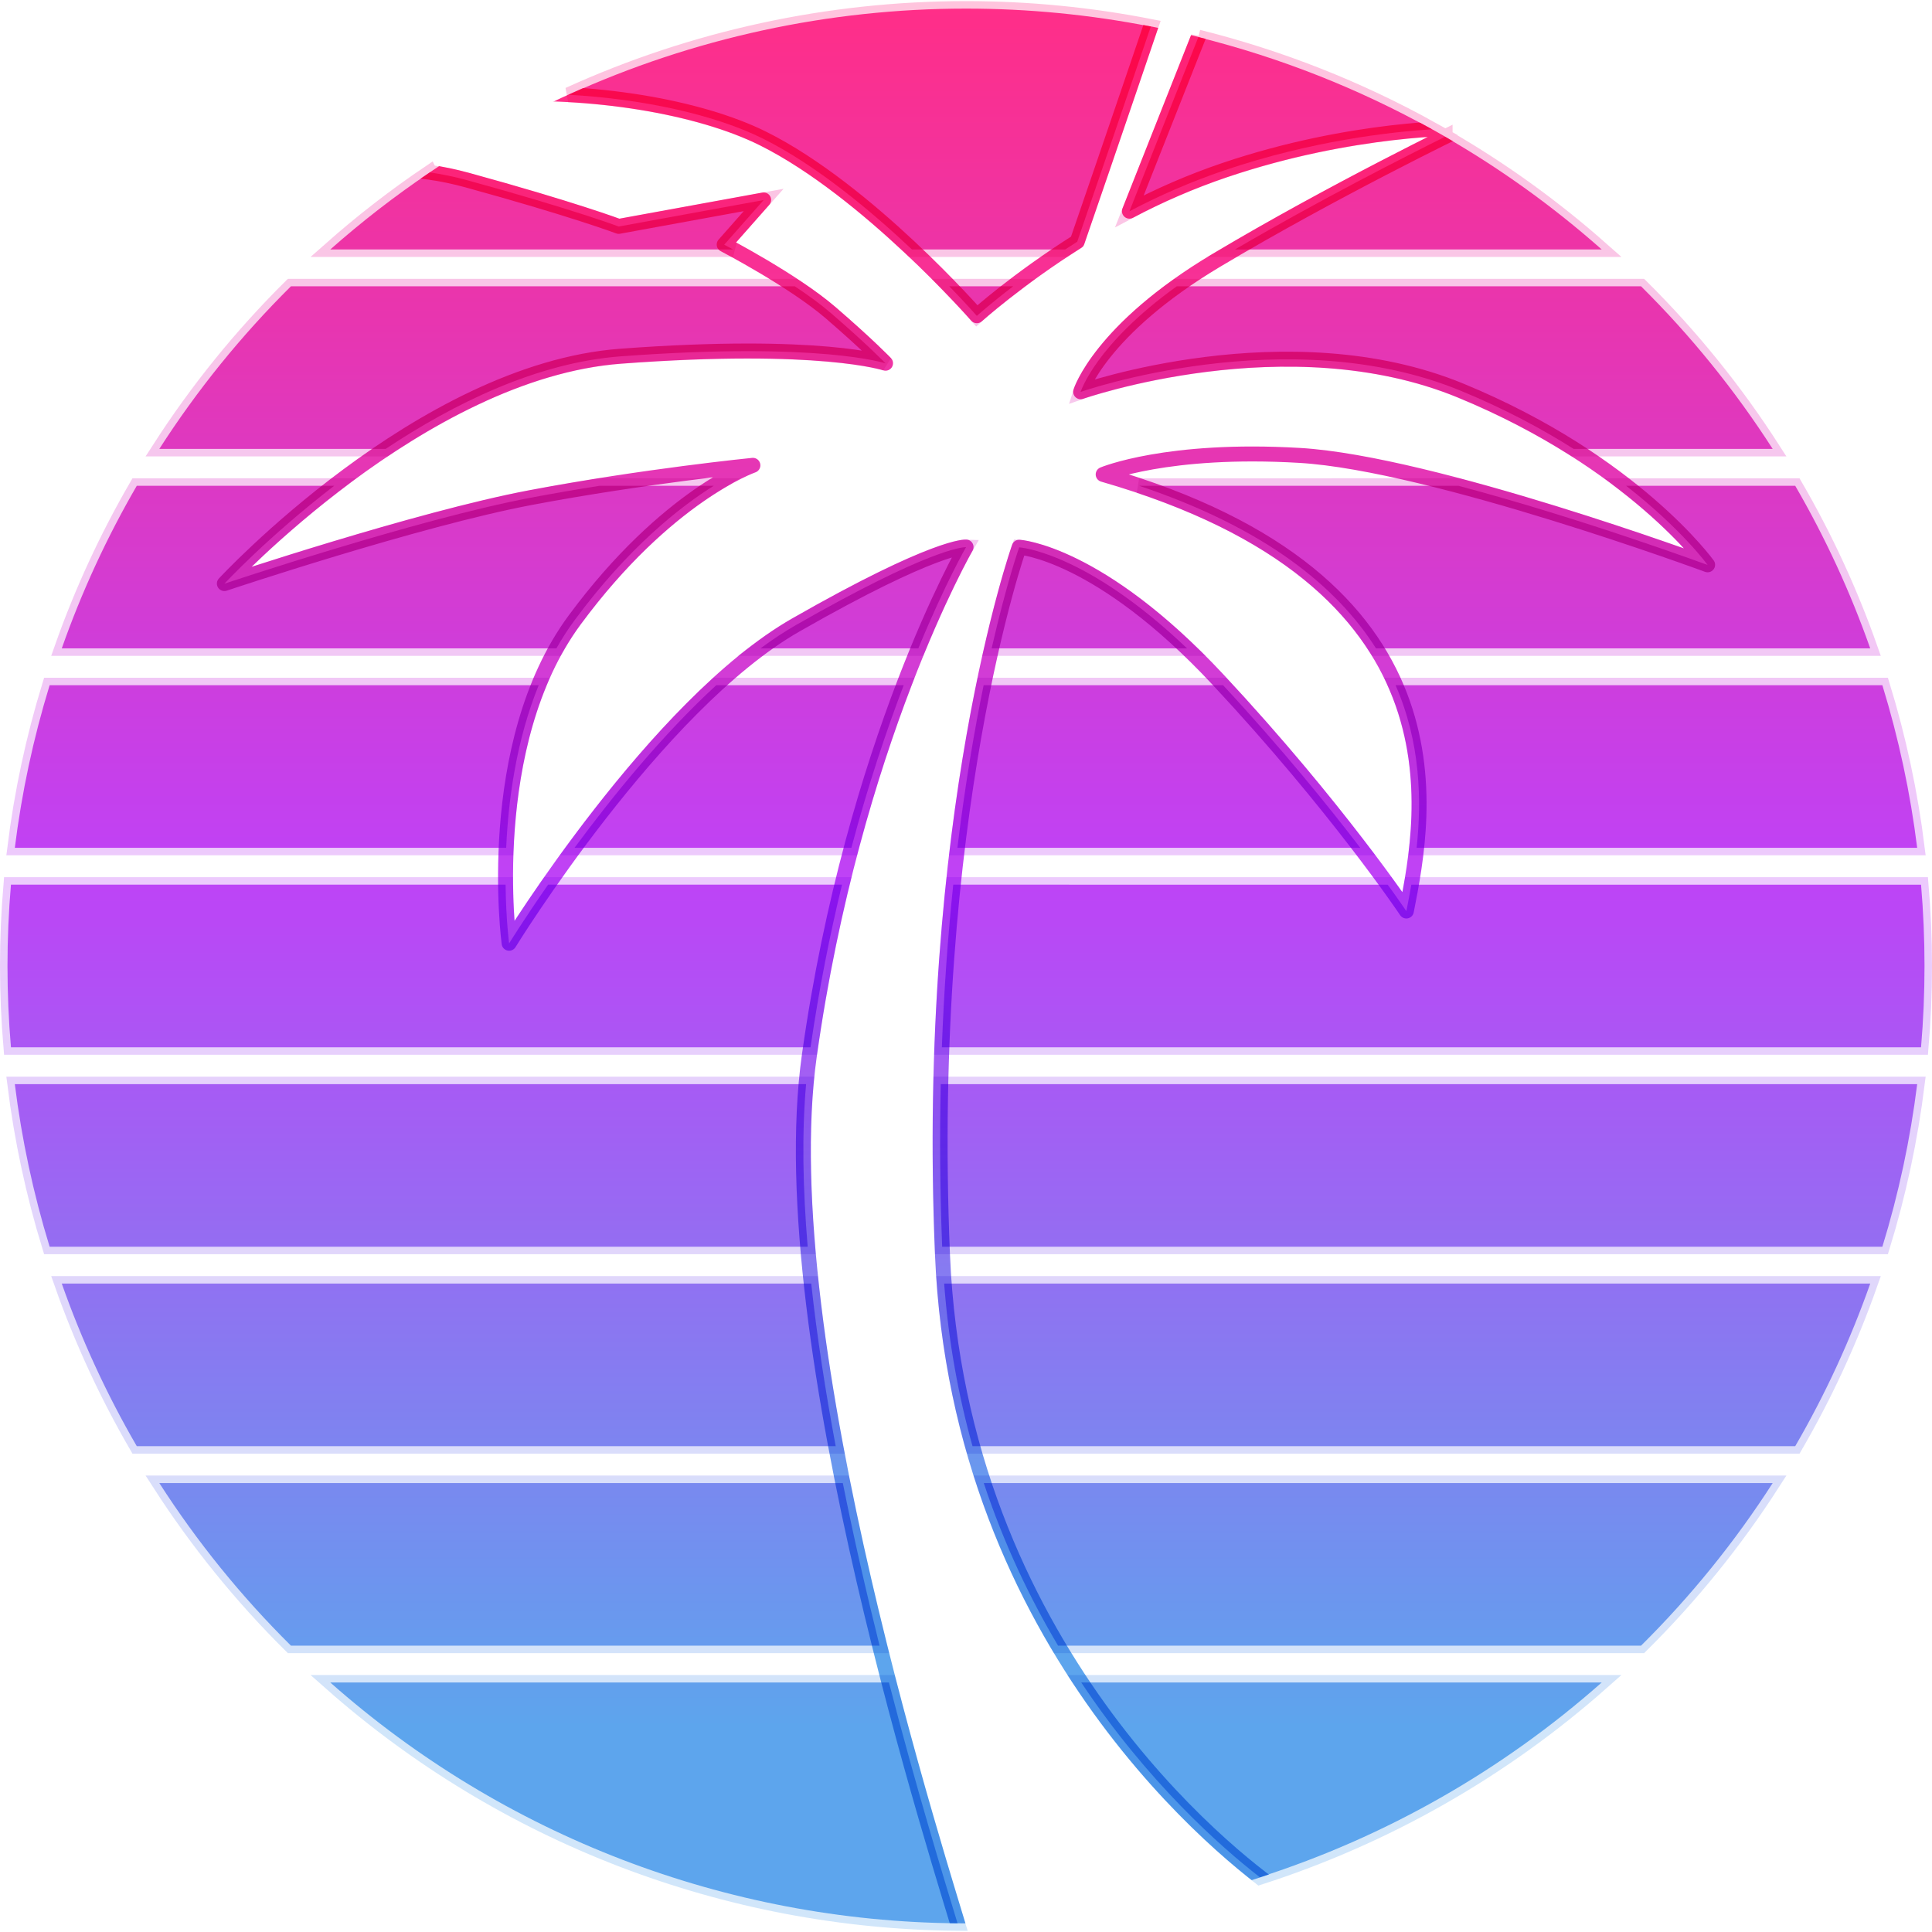
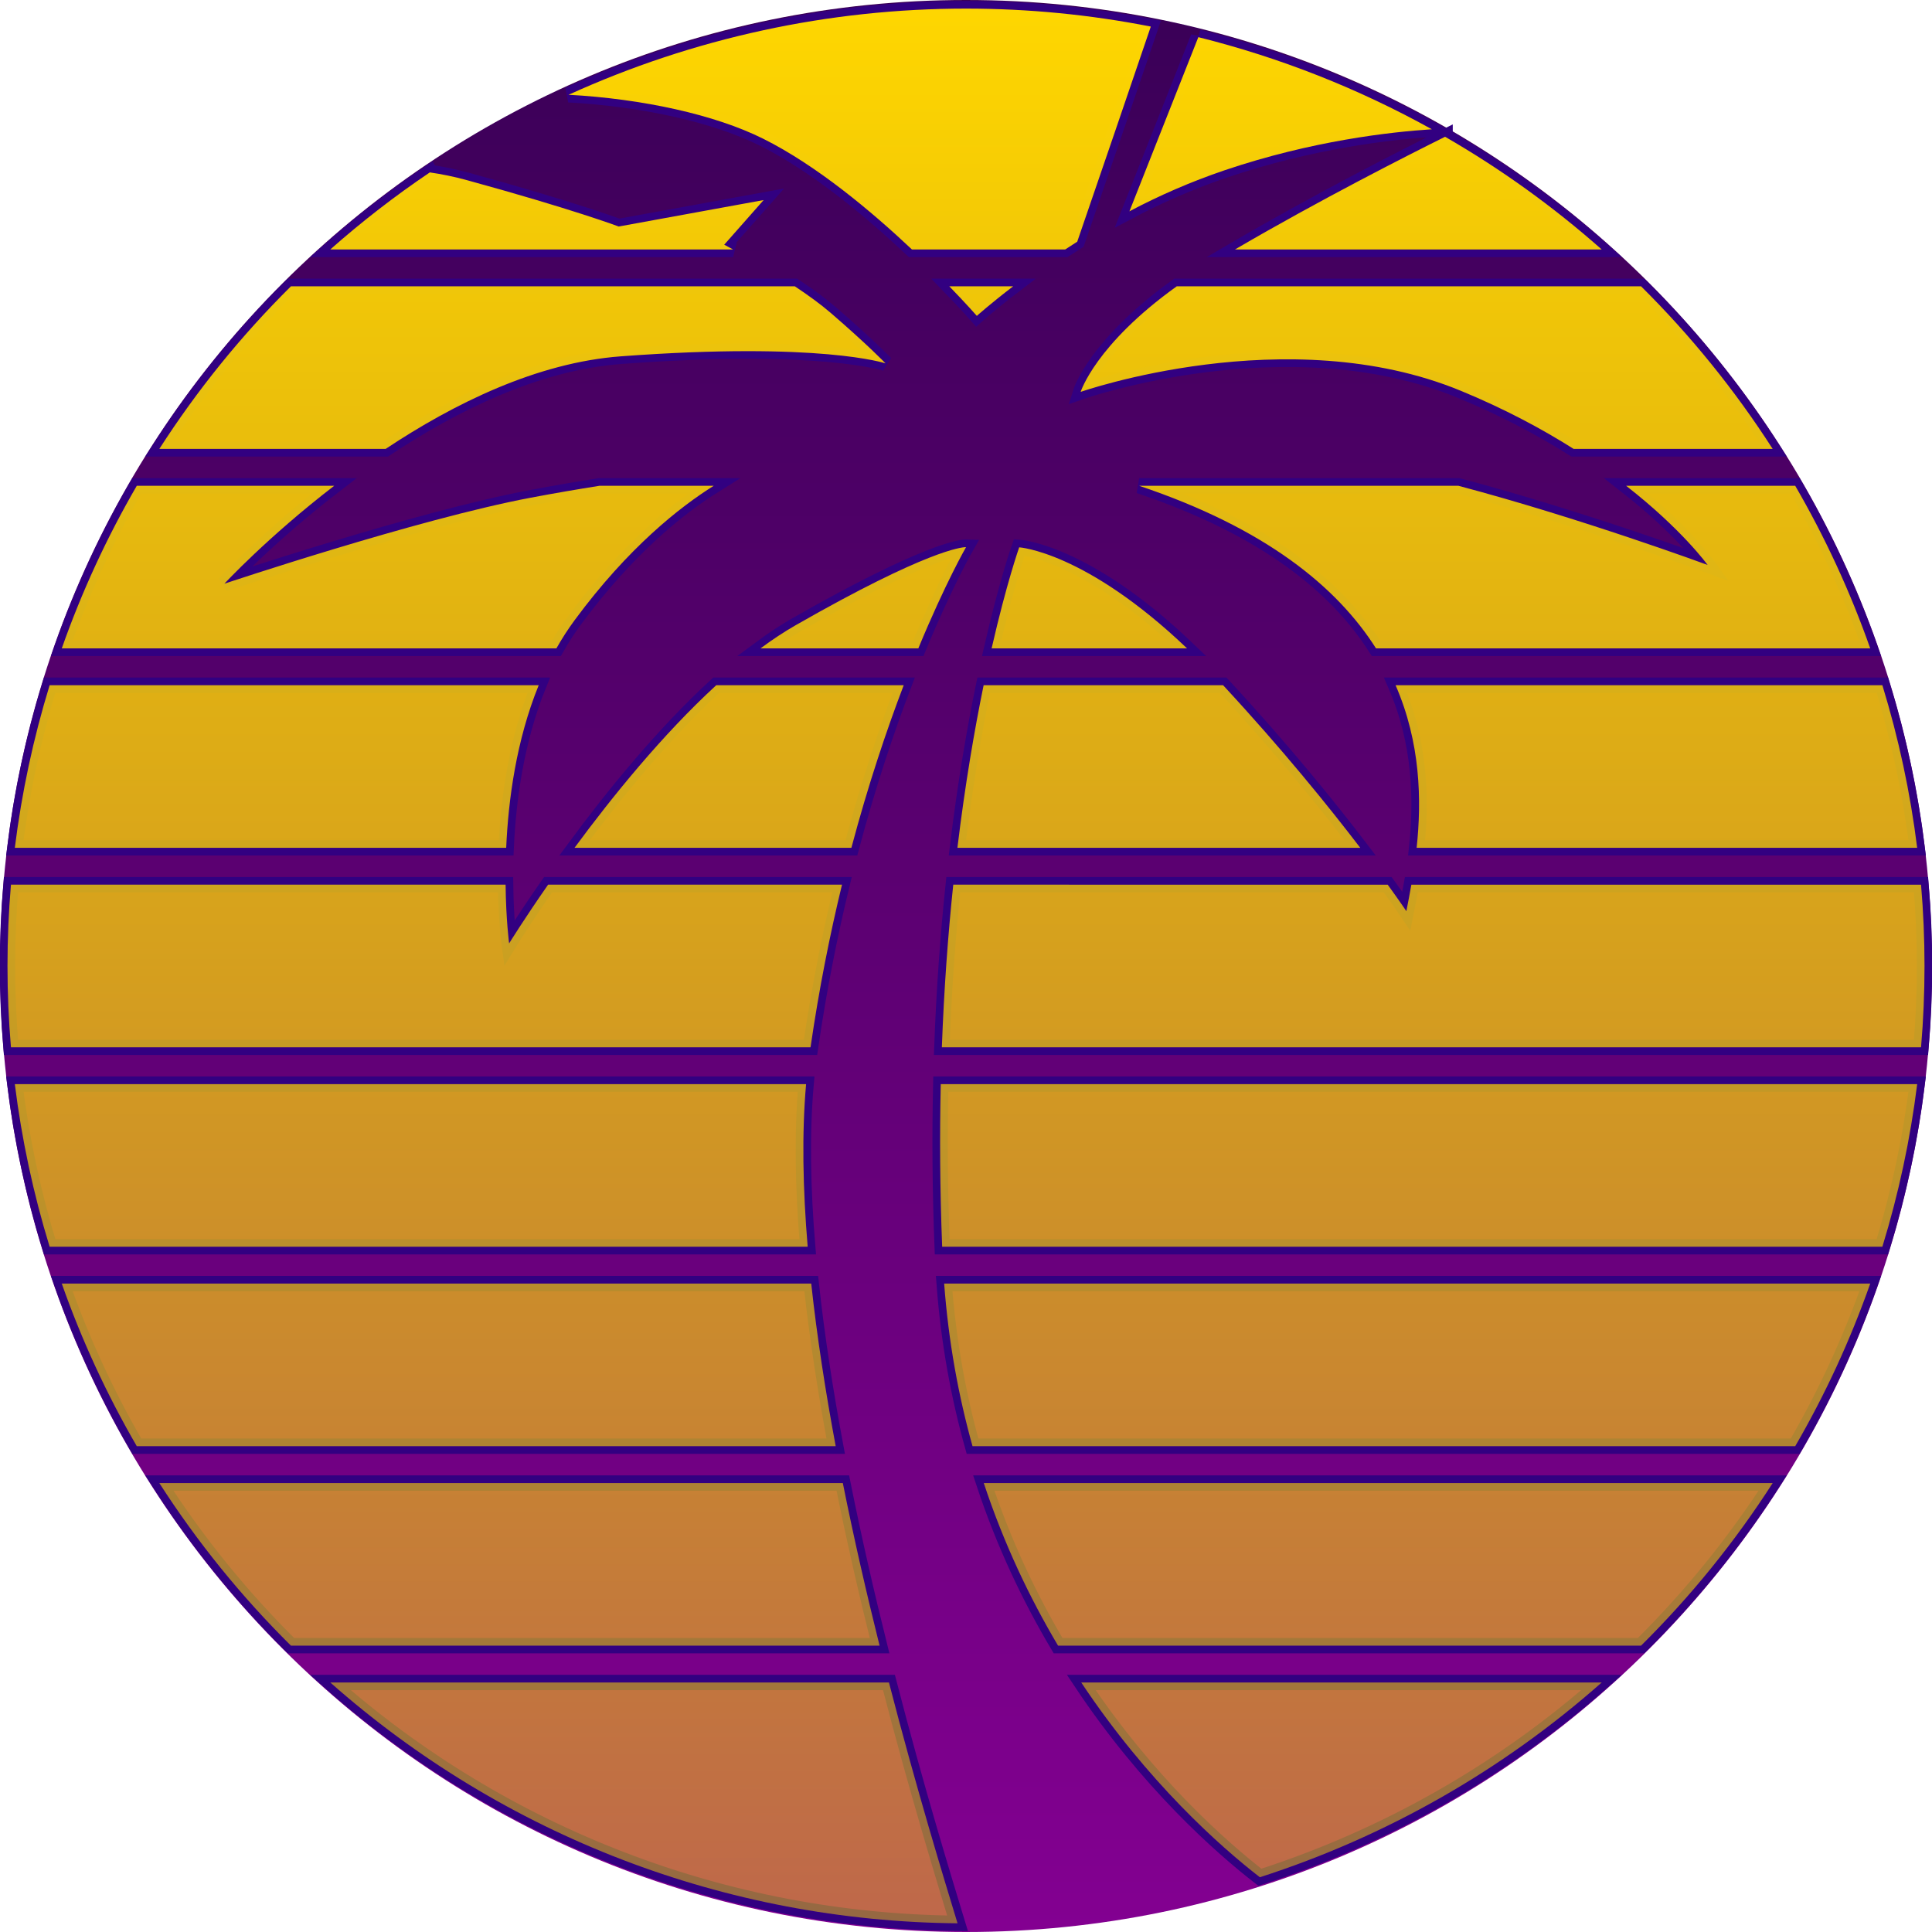
<svg xmlns="http://www.w3.org/2000/svg" xmlns:xlink="http://www.w3.org/1999/xlink" width="512" height="512" fill="none" viewBox="0 0 512 512" version="1.1" id="svg7">
  <defs id="defs7">
-     <linearGradient id="linearGradient1">
-       <stop style="stop-color:#ff2e88;stop-opacity:0.5;" offset="0" id="stop3" />
-       <stop style="stop-color:#bf42f6;stop-opacity:0.5;" offset="0.446" id="stop4" />
-       <stop style="stop-color:#5da5ed;stop-opacity:0.5;" offset="0.901" id="stop2" />
+     <linearGradient id="linearGradient34">
+       <stop style="stop-color:#ffd700;stop-opacity:1;" offset="0" id="stop34" />
+       <stop style="stop-color:#ffd700;stop-opacity:0.48;" offset="1" id="stop35" />
    </linearGradient>
-     <linearGradient id="linearGradient138">
-       <stop style="stop-color:#ff2e88;stop-opacity:1;" offset="0" id="stop152" />
-       <stop style="stop-color:#bf42f6;stop-opacity:1;" offset="0.45" id="stop137" />
-       <stop style="stop-color:#5da5ed;stop-opacity:1;" offset="0.898" id="stop138" />
+     <rect x="21" y="287.305" width="487.072" height="134.695" id="rect22" />
+     <linearGradient id="linearGradient21">
+       <stop style="stop-color:#3a0057;stop-opacity:1;" offset="0" id="stop21" />
+       <stop style="stop-color:#830091;stop-opacity:1;" offset="1" id="stop22" />
    </linearGradient>
    <linearGradient id="swatch37">
      <stop style="stop-color:#ffffff;stop-opacity:1;" offset="0" id="stop37" />
    </linearGradient>
    <linearGradient id="swatch28">
      <stop style="stop-color:#252525;stop-opacity:1;" offset="0" id="stop28" />
    </linearGradient>
    <linearGradient id="swatch27">
      <stop style="stop-color:#000000;stop-opacity:1;" offset="0" id="stop27" />
    </linearGradient>
    <linearGradient id="swatch15">
      <stop style="stop-color:#ffffff;stop-opacity:1;" offset="0" id="stop16" />
    </linearGradient>
    <linearGradient id="linearGradient14">
      <stop style="stop-color:#ffffff;stop-opacity:1;" offset="0" id="stop14" />
      <stop style="stop-color:#ffffff;stop-opacity:0;" offset="1" id="stop15" />
    </linearGradient>
    <linearGradient id="swatch9">
      <stop style="stop-color:#ffffff;stop-opacity:1;" offset="0" id="stop10" />
    </linearGradient>
    <linearGradient id="swatch8">
      <stop style="stop-color:#ffffff;stop-opacity:1;" offset="0" id="stop9" />
    </linearGradient>
    <rect x="22.627" y="402.768" width="521.34" height="248.949" id="rect24" />
-     <linearGradient id="linearGradient11">
-       <stop style="stop-color:#ff2e88;stop-opacity:1;" offset="0" id="stop11" />
-       <stop style="stop-color:#bf42f6;stop-opacity:1;" offset="0.45" id="stop154" />
-       <stop style="stop-color:#5da5ed;stop-opacity:1;" offset="0.898" id="stop12" />
-     </linearGradient>
-     <linearGradient xlink:href="#linearGradient138" id="linearGradient6" gradientUnits="userSpaceOnUse" gradientTransform="matrix(1.118028,0,0,1.116699,-46.31472,-42.38867)" x1="270.4" y1="40" x2="270.4" y2="494.4" spreadMethod="pad" />
    <clipPath clipPathUnits="userSpaceOnUse" id="clipPath18">
      <circle style="opacity:1;mix-blend-mode:normal;fill:none;fill-opacity:1;fill-rule:nonzero;stroke:none;stroke-width:10.838;stroke-opacity:0.566;paint-order:stroke fill markers" id="circle18" cx="-246.832" cy="246.834" r="191.9" />
    </clipPath>
    <clipPath clipPathUnits="userSpaceOnUse" id="clipPath22">
      <circle style="opacity:1;mix-blend-mode:normal;fill:none;fill-opacity:1;fill-rule:nonzero;stroke:none;stroke-width:10.838;stroke-opacity:0.566;paint-order:stroke fill markers" id="circle22" cx="256" cy="256" r="191.9" />
    </clipPath>
-     <linearGradient xlink:href="#linearGradient11" id="linearGradient27" gradientUnits="userSpaceOnUse" gradientTransform="translate(-6.9401139e-5,-2.867863)" x1="256" y1="102.947" x2="256" y2="409.053" />
    <clipPath clipPathUnits="userSpaceOnUse" id="clipPath128">
      <circle style="fill:none;fill-opacity:1;stroke:#03ffff;stroke-width:0;stroke-dasharray:none;stroke-opacity:1" id="circle128" cx="256" cy="256" r="192" />
    </clipPath>
-     <linearGradient xlink:href="#linearGradient1" id="linearGradient2" x1="256" y1="64" x2="256" y2="448" gradientUnits="userSpaceOnUse" gradientTransform="matrix(1.322997,0,0,1.3214,-82.68734,-82.29033)" />
+     <linearGradient xlink:href="#linearGradient21" id="linearGradient22" x1="256" y1="0" x2="256" y2="512" gradientUnits="userSpaceOnUse" />
+     <linearGradient xlink:href="#linearGradient34" id="linearGradient35" x1="256" y1="-0.049" x2="256" y2="512.049" gradientUnits="userSpaceOnUse" />
+     <filter x="-0.194" y="-0.112" width="1.388" height="1.225" style="color-interpolation-filters:sRGB;" id="filter61">
+       <feGaussianBlur stdDeviation="1" result="result1" id="feGaussianBlur56" />
+       <feGaussianBlur stdDeviation="10" result="result6" in="result1" id="feGaussianBlur57" />
+       <feComposite operator="atop" in="result6" in2="result1" result="result8" id="feComposite57" />
+       <feComposite operator="xor" result="fbSourceGraphic" in="result6" in2="result8" id="feComposite58" />
+       <feColorMatrix result="fbSourceGraphicAlpha" in="fbSourceGraphic" values="0 0 0 -1 0 0 0 0 -1 0 0 0 0 -1 0 0 0 0 2 0 " id="feColorMatrix58" />
+       <feGaussianBlur result="result0" in="fbSourceGraphicAlpha" stdDeviation="1" id="feGaussianBlur58" />
+       <feSpecularLighting specularExponent="35" specularConstant="1.5" surfaceScale="-2" lighting-color="rgb(255,255,255)" result="result1" in="result0" id="feSpecularLighting58">
+         <feDistantLight azimuth="230" elevation="60" id="feDistantLight58" />
+       </feSpecularLighting>
+       <feComposite operator="in" result="result2" in="result1" in2="fbSourceGraphicAlpha" id="feComposite59" />
+       <feComposite k3="1.2" k2="1.1" operator="arithmetic" result="result4" in="fbSourceGraphic" in2="result2" id="feComposite60" />
+       <feGaussianBlur result="result80" in="result4" stdDeviation="0.5" id="feGaussianBlur60" />
+       <feComposite operator="atop" in="result9" in2="result80" result="result91" id="feComposite61" />
+       <feBlend mode="multiply" in2="result91" id="feBlend61" />
+     </filter>
  </defs>
-   <path id="path8-7" style="display:inline;mix-blend-mode:multiply;fill:url(#linearGradient6);fill-opacity:1;fill-rule:nonzero;stroke:url(#linearGradient2);stroke-width:3.967;stroke-dasharray:none;stroke-opacity:0.566;paint-order:stroke fill markers" d="M 256,2.279 A 254.016,253.714 0 0 0 150.685,25.115 c 19.544,1.071 38.747,5.25 51.568,11.648 14.144,7.057 28.638,19.186 39.421,29.348 h 40.61 c 1.038,-0.681 2.103,-1.369 3.194,-2.06 5.456,-15.785 14.792,-43.183 19.496,-57.01 A 254.016,253.714 0 0 0 256,2.279 Z m 61.571,7.567 -18.261,46.154 c 7.797,-4.139 16.357,-7.874 25.207,-10.871 23.123,-7.828 43.969,-10.171 54.941,-10.868 A 254.016,253.714 0 0 0 317.571,9.847 Z m 65.393,26.4 c -9.683,4.807 -33.055,16.642 -55.682,29.864 H 424.468 A 254.016,253.714 0 0 0 382.964,36.247 Z M 113.907,45.69 A 254.016,253.714 0 0 0 87.532,66.11 H 194.274 c -1.474,-0.802 -2.351,-1.259 -2.351,-1.259 l 10.45,-11.833 -38.406,7.012 c 0,1e-5 -12.215,-4.603 -40.173,-12.272 -3.453,-0.947 -6.753,-1.618 -9.886,-2.067 z m -36.804,30.186 a 254.016,253.714 0 0 0 -34.884,43.091 h 59.977 c 18.115,-12.041 40.143,-22.882 62.313,-24.534 52.93,-3.944 70.165,1.863 70.165,1.863 0,0 -4.612,-4.821 -14.519,-13.367 -2.724,-2.349 -6.084,-4.774 -9.525,-7.054 z m 174.473,0 c 4.573,4.719 7.297,7.836 7.297,7.836 0,0 3.535,-3.185 9.625,-7.836 z m 60.276,0 c -21.566,15.453 -25.47,27.98 -25.47,27.98 0,0 54.833,-19.216 100.705,-0.312 11.64,4.797 21.585,10.132 29.948,15.424 h 52.744 A 254.016,253.714 0 0 0 434.897,75.877 Z M 36.251,128.734 A 254.016,253.714 0 0 0 16.372,171.825 H 147.455 c 1.457,-2.582 3.065,-5.086 4.84,-7.49 14.237,-19.283 27.921,-30.009 36.86,-35.601 h -30.253 c -5.873,0.935 -12.049,1.991 -18.282,3.169 -30.129,5.697 -81.158,22.789 -81.158,22.789 0,0 11.471,-12.392 29.114,-25.959 z m 265.63,0 c 33.487,11.243 52.428,26.784 62.775,43.091 h 130.972 a 254.016,253.714 0 0 0 -19.879,-43.091 h -44.811 c 14.852,11.586 21.599,20.985 21.599,20.985 0,0 -33.523,-12.371 -66.065,-20.985 z m -45.966,16.27 c -1.004,0.011 -10.127,0.72 -44.99,20.647 -3.121,1.784 -6.254,3.862 -9.375,6.174 h 41.819 c 7.172,-17.348 12.641,-26.821 12.641,-26.821 0,0 -0.029,-7.1e-4 -0.096,0 z m 14.181,0.046 c 0,0 -3.312,9.328 -7.305,26.774 h 51.786 C 287.658,146.142 270.096,145.05 270.096,145.05 Z M 13.152,181.591 A 254.016,253.714 0 0 0 3.928,224.682 H 134.145 c 0.562,-12.724 2.678,-28.502 8.615,-43.091 z m 176.662,0 c -14.271,13.106 -27.607,29.588 -37.561,43.091 h 73.372 c 4.47,-16.791 9.351,-31.264 13.866,-43.091 z m 70.858,0 c -2.414,11.764 -4.903,26.207 -6.948,43.091 H 360.483 c -8.321,-10.889 -20.67,-26.17 -36.351,-43.091 z m 109.173,0 c 6.636,15.241 6.924,30.537 5.579,43.091 h 132.649 a 254.016,253.714 0 0 0 -9.225,-43.091 z M 2.902,234.448 A 254.016,253.714 0 0 0 1.984,255.993 254.016,253.714 0 0 0 2.902,277.539 h 211.899 c 2.258,-15.526 5.143,-29.934 8.338,-43.091 h -77.886 c -6.464,9.276 -10.331,15.565 -10.331,15.565 0,0 -0.826,-6.149 -0.935,-15.565 z m 249.721,0 c -1.369,13.097 -2.446,27.492 -3.021,43.091 h 259.496 a 254.016,253.714 0 0 0 0.917,-21.545 254.016,253.714 0 0 0 -0.917,-21.545 H 374.026 c -0.445,2.547 -0.909,4.898 -1.328,7.018 0,0 -1.697,-2.538 -4.941,-7.018 z M 3.928,287.305 a 254.016,253.714 0 0 0 9.225,43.091 H 214.044 c -1.292,-15.407 -1.575,-30.044 -0.419,-43.091 z m 245.385,0 c -0.304,13.543 -0.22,27.926 0.37,43.091 h 249.165 a 254.016,253.714 0 0 0 9.225,-43.091 z M 16.37,340.162 a 254.016,253.714 0 0 0 19.879,43.091 H 221.468 c -2.698,-14.452 -4.961,-29.013 -6.483,-43.091 z m 233.842,0 c 1.159,15.478 3.813,29.84 7.517,43.091 h 218.023 a 254.016,253.714 0 0 0 19.879,-43.091 z M 42.217,393.019 a 254.016,253.714 0 0 0 34.884,43.091 H 233.096 c -3.409,-13.673 -6.768,-28.253 -9.739,-43.091 z m 218.491,0 c 5.35,16.159 12.22,30.52 19.687,43.091 h 154.504 a 254.016,253.714 0 0 0 34.884,-43.091 z M 87.53,445.876 a 254.016,253.714 0 0 0 166.23,63.821 c -3.678,-12.082 -10.855,-35.498 -18.181,-63.821 z m 199.01,0 c 17.589,26.438 36.993,43.606 47.336,51.613 a 254.016,253.714 0 0 0 90.594,-51.613 z" />
-   <path id="path27" style="display:inline;mix-blend-mode:multiply;fill:none;fill-opacity:1;fill-rule:evenodd;stroke:url(#linearGradient27);stroke-width:3;stroke-linejoin:round;stroke-dasharray:none;stroke-dashoffset:0;stroke-opacity:1;paint-order:stroke fill markers" d="m 318.98,441.738 c -9.875,-6.74 -64.391,-49.027 -67.69,-127.82 -3.693,-88.219 15.365,-141.91 15.365,-141.91 0,0 16.004,0.995 39.803,26.532 23.799,25.538 37.75,46.431 37.75,46.431 3.913,-19.8 12.846,-66.324 -60.729,-87.555 0,0 12.823,-5.389 39.392,-3.814 26.569,1.576 81.682,21.938 81.682,21.938 0,0 -14.798,-20.638 -49.471,-34.943 -34.673,-14.305 -76.118,0.236 -76.118,0.236 0,0 3.87,-12.431 27.227,-26.385 23.357,-13.954 49.274,-26.502 49.274,-26.502 0,0 -21.979,-0.265 -47.677,8.445 -6.689,2.268 -13.159,5.094 -19.052,8.227 l 16.058,-40.634 -4.462,-1.891 -5.13,-0.96 c 0,0 -11.241,33.124 -16.921,49.577 -12.131,7.685 -20.11,14.877 -20.11,14.877 0,0 -21.906,-25.092 -42.797,-35.528 -26.034,-13.005 -86.882,-13.904 -94.004,10.401 0,0 13.568,-7.885 34.7,-2.081 21.132,5.804 30.364,9.287 30.364,9.287 l 29.03,-5.307 -7.898,8.955 c 0,0 13.85,7.213 21.338,13.681 7.489,6.467 10.976,10.115 10.976,10.115 0,0 -13.027,-4.394 -53.035,-1.409 -40.008,2.985 -79.4,45.602 -79.4,45.602 0,0 38.57,-12.935 61.344,-17.247 22.774,-4.311 44.522,-6.468 44.522,-6.468 0,0 -17.233,5.97 -35.698,31.009 -18.465,25.04 -13.131,64.839 -13.131,64.839 0,0 29.339,-47.758 57.447,-63.842 28.108,-16.085 34.08,-15.624 34.08,-15.624 0,0 -22.568,39.135 -31.39,101.983 -8.03,57.204 26.777,163.754 31.157,178.897" clip-path="url(#clipPath128)" transform="matrix(1.322997,0,0,1.3214,-82.68728,-82.27845)" />
+   <circle style="fill:url(#linearGradient22);fill-opacity:1;stroke:none;stroke-width:8" id="path21" cx="256" cy="256" r="256" />
+   <path id="path8-7" style="display:inline;mix-blend-mode:normal;fill:url(#linearGradient35);fill-opacity:1;fill-rule:nonzero;stroke:#320081;stroke-width:4.067;stroke-dasharray:none;stroke-opacity:1;paint-order:stroke fill markers" d="M 256,2.279 A 254.016,253.714 0 0 0 150.685,25.115 c 19.544,1.071 38.747,5.25 51.568,11.648 14.144,7.057 28.638,19.186 39.421,29.348 h 40.61 c 1.038,-0.681 2.103,-1.369 3.194,-2.06 5.456,-15.785 14.792,-43.183 19.496,-57.01 A 254.016,253.714 0 0 0 256,2.279 Z m 61.571,7.567 -18.261,46.154 c 7.797,-4.139 16.357,-7.874 25.207,-10.871 23.123,-7.828 43.969,-10.171 54.941,-10.868 A 254.016,253.714 0 0 0 317.571,9.847 Z m 65.393,26.4 c -9.683,4.807 -33.055,16.642 -55.682,29.864 H 424.468 A 254.016,253.714 0 0 0 382.964,36.247 Z M 113.907,45.69 A 254.016,253.714 0 0 0 87.532,66.11 H 194.274 c -1.474,-0.802 -2.351,-1.259 -2.351,-1.259 l 10.45,-11.833 -38.406,7.012 c 0,1e-5 -12.215,-4.603 -40.173,-12.272 -3.453,-0.947 -6.753,-1.618 -9.886,-2.067 z m -36.804,30.186 a 254.016,253.714 0 0 0 -34.884,43.091 h 59.977 c 18.115,-12.041 40.143,-22.882 62.313,-24.534 52.93,-3.944 70.165,1.863 70.165,1.863 0,0 -4.612,-4.821 -14.519,-13.367 -2.724,-2.349 -6.084,-4.774 -9.525,-7.054 z m 174.473,0 c 4.573,4.719 7.297,7.836 7.297,7.836 0,0 3.535,-3.185 9.625,-7.836 z m 60.276,0 c -21.566,15.453 -25.47,27.98 -25.47,27.98 0,0 54.833,-19.216 100.705,-0.312 11.64,4.797 21.585,10.132 29.948,15.424 h 52.744 A 254.016,253.714 0 0 0 434.897,75.877 Z M 36.251,128.734 A 254.016,253.714 0 0 0 16.372,171.825 H 147.455 c 1.457,-2.582 3.065,-5.086 4.84,-7.49 14.237,-19.283 27.921,-30.009 36.86,-35.601 h -30.253 c -5.873,0.935 -12.049,1.991 -18.282,3.169 -30.129,5.697 -81.158,22.789 -81.158,22.789 0,0 11.471,-12.392 29.114,-25.959 z m 265.63,0 c 33.487,11.243 52.428,26.784 62.775,43.091 h 130.972 a 254.016,253.714 0 0 0 -19.879,-43.091 h -44.811 c 14.852,11.586 21.599,20.985 21.599,20.985 0,0 -33.523,-12.371 -66.065,-20.985 z m -45.966,16.27 c -1.004,0.011 -10.127,0.72 -44.99,20.647 -3.121,1.784 -6.254,3.862 -9.375,6.174 h 41.819 c 7.172,-17.348 12.641,-26.821 12.641,-26.821 0,0 -0.029,-7.1e-4 -0.096,0 z m 14.181,0.046 c 0,0 -3.312,9.328 -7.305,26.774 h 51.786 C 287.658,146.142 270.096,145.05 270.096,145.05 Z M 13.152,181.591 A 254.016,253.714 0 0 0 3.928,224.682 H 134.145 c 0.562,-12.724 2.678,-28.502 8.615,-43.091 z m 176.662,0 c -14.271,13.106 -27.607,29.588 -37.561,43.091 h 73.372 c 4.47,-16.791 9.351,-31.264 13.866,-43.091 z m 70.858,0 c -2.414,11.764 -4.903,26.207 -6.948,43.091 H 360.483 c -8.321,-10.889 -20.67,-26.17 -36.351,-43.091 z m 109.173,0 c 6.636,15.241 6.924,30.537 5.579,43.091 h 132.649 a 254.016,253.714 0 0 0 -9.225,-43.091 z M 2.902,234.448 A 254.016,253.714 0 0 0 1.984,255.993 254.016,253.714 0 0 0 2.902,277.539 h 211.899 c 2.258,-15.526 5.143,-29.934 8.338,-43.091 h -77.886 c -6.464,9.276 -10.331,15.565 -10.331,15.565 0,0 -0.826,-6.149 -0.935,-15.565 z m 249.721,0 c -1.369,13.097 -2.446,27.492 -3.021,43.091 h 259.496 a 254.016,253.714 0 0 0 0.917,-21.545 254.016,253.714 0 0 0 -0.917,-21.545 H 374.026 c -0.445,2.547 -0.909,4.898 -1.328,7.018 0,0 -1.697,-2.538 -4.941,-7.018 z M 3.928,287.305 a 254.016,253.714 0 0 0 9.225,43.091 H 214.044 c -1.292,-15.407 -1.575,-30.044 -0.419,-43.091 z m 245.385,0 c -0.304,13.543 -0.22,27.926 0.37,43.091 h 249.165 a 254.016,253.714 0 0 0 9.225,-43.091 z M 16.37,340.162 a 254.016,253.714 0 0 0 19.879,43.091 H 221.468 c -2.698,-14.452 -4.961,-29.013 -6.483,-43.091 z m 233.842,0 c 1.159,15.478 3.813,29.84 7.517,43.091 h 218.023 a 254.016,253.714 0 0 0 19.879,-43.091 z M 42.217,393.019 a 254.016,253.714 0 0 0 34.884,43.091 H 233.096 c -3.409,-13.673 -6.768,-28.253 -9.739,-43.091 z m 218.491,0 c 5.35,16.159 12.22,30.52 19.687,43.091 h 154.504 a 254.016,253.714 0 0 0 34.884,-43.091 z M 87.53,445.876 a 254.016,253.714 0 0 0 166.23,63.821 c -3.678,-12.082 -10.855,-35.498 -18.181,-63.821 z m 199.01,0 c 17.589,26.438 36.993,43.606 47.336,51.613 a 254.016,253.714 0 0 0 90.594,-51.613 z" />
+   <path id="path27" style="display:inline;mix-blend-mode:multiply;fill:none;fill-opacity:1;fill-rule:evenodd;stroke:none;stroke-width:3;stroke-linejoin:round;stroke-dasharray:none;stroke-dashoffset:0;stroke-opacity:1;paint-order:stroke fill markers" d="m 318.98,441.738 c -9.875,-6.74 -64.391,-49.027 -67.69,-127.82 -3.693,-88.219 15.365,-141.91 15.365,-141.91 0,0 16.004,0.995 39.803,26.532 23.799,25.538 37.75,46.431 37.75,46.431 3.913,-19.8 12.846,-66.324 -60.729,-87.555 0,0 12.823,-5.389 39.392,-3.814 26.569,1.576 81.682,21.938 81.682,21.938 0,0 -14.798,-20.638 -49.471,-34.943 -34.673,-14.305 -76.118,0.236 -76.118,0.236 0,0 3.87,-12.431 27.227,-26.385 23.357,-13.954 49.274,-26.502 49.274,-26.502 0,0 -21.979,-0.265 -47.677,8.445 -6.689,2.268 -13.159,5.094 -19.052,8.227 l 16.058,-40.634 -4.462,-1.891 -5.13,-0.96 c 0,0 -11.241,33.124 -16.921,49.577 -12.131,7.685 -20.11,14.877 -20.11,14.877 0,0 -21.906,-25.092 -42.797,-35.528 -26.034,-13.005 -86.882,-13.904 -94.004,10.401 0,0 13.568,-7.885 34.7,-2.081 21.132,5.804 30.364,9.287 30.364,9.287 l 29.03,-5.307 -7.898,8.955 c 0,0 13.85,7.213 21.338,13.681 7.489,6.467 10.976,10.115 10.976,10.115 0,0 -13.027,-4.394 -53.035,-1.409 -40.008,2.985 -79.4,45.602 -79.4,45.602 0,0 38.57,-12.935 61.344,-17.247 22.774,-4.311 44.522,-6.468 44.522,-6.468 0,0 -17.233,5.97 -35.698,31.009 -18.465,25.04 -13.131,64.839 -13.131,64.839 0,0 29.339,-47.758 57.447,-63.842 28.108,-16.085 34.08,-15.624 34.08,-15.624 0,0 -22.568,39.135 -31.39,101.983 -8.03,57.204 26.777,163.754 31.157,178.897" clip-path="url(#clipPath128)" transform="matrix(1.322997,0,0,1.3214,-82.68728,-82.27845)" />
</svg>
